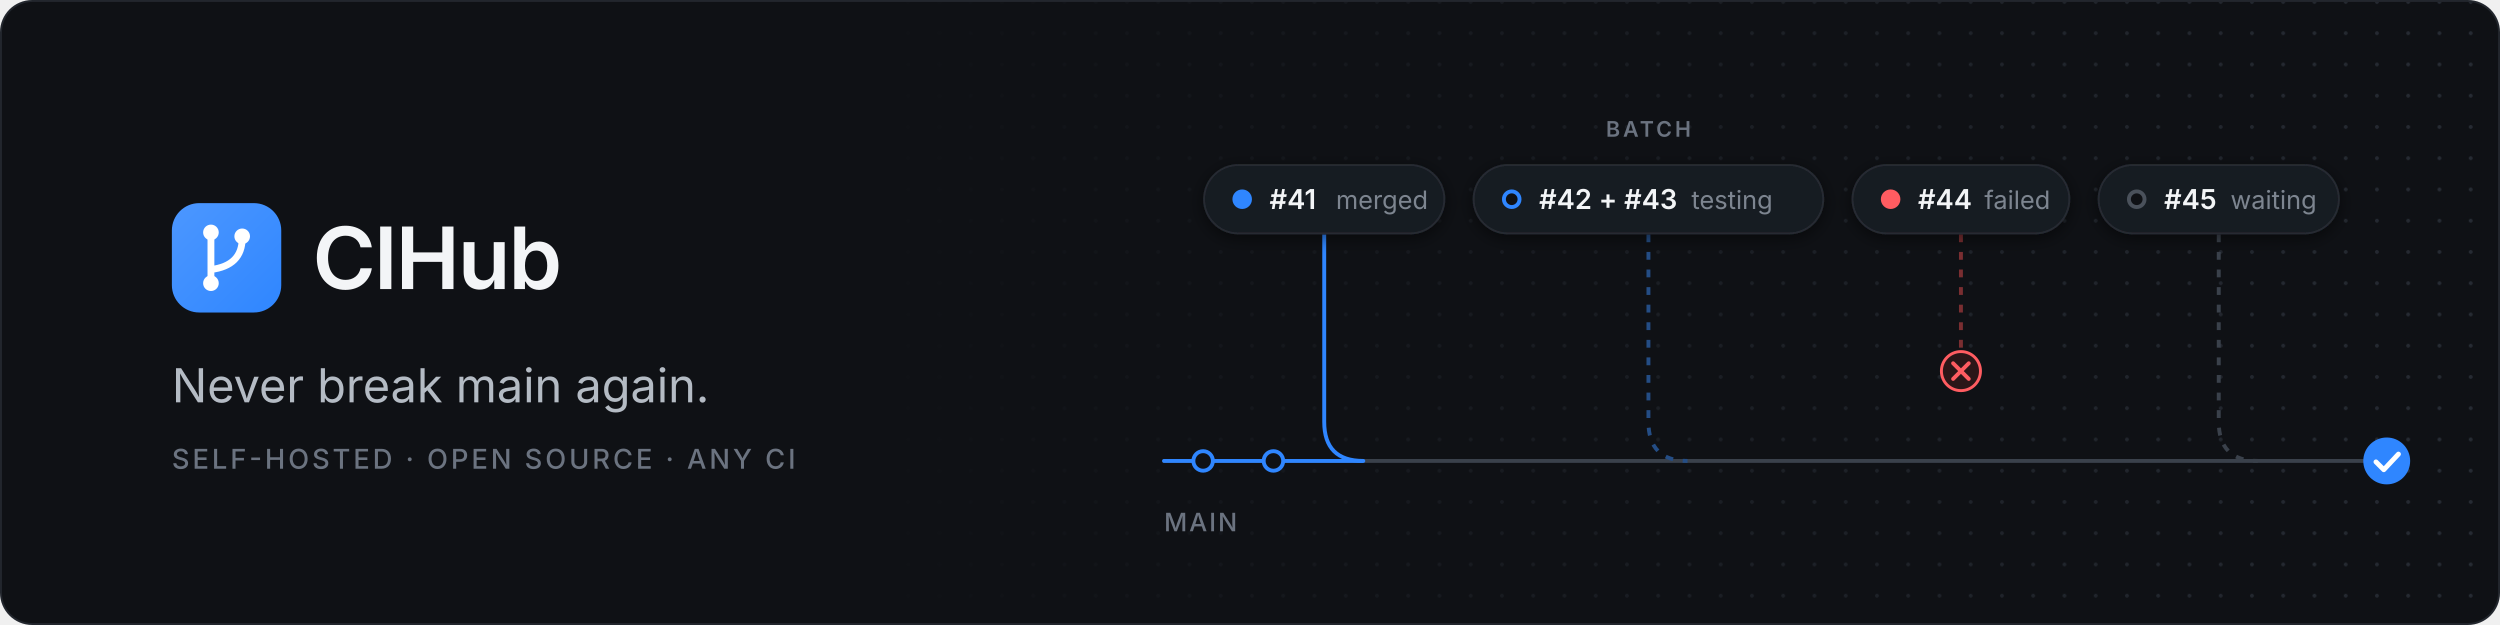
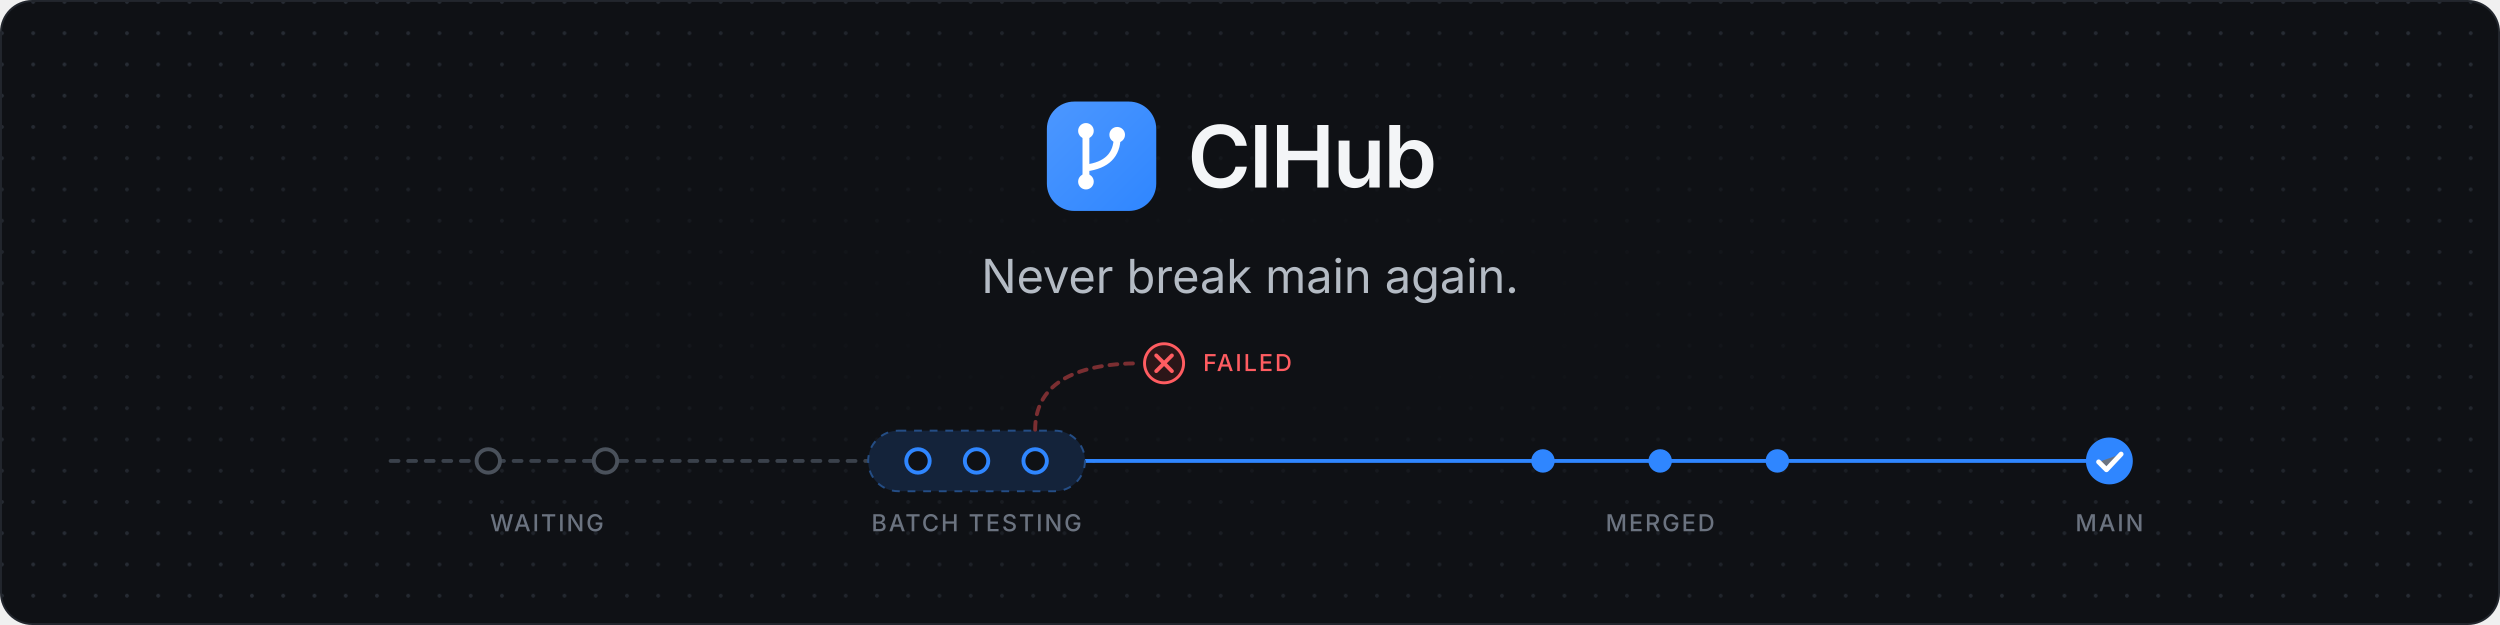
<svg xmlns="http://www.w3.org/2000/svg" width="1280" height="320" viewBox="0 0 1280 320" fill="none">
  <defs>
    <linearGradient id="mark" x1="0" y1="0" x2="1" y2="1">
      <stop offset="0" stop-color="#4C97FF" />
      <stop offset="1" stop-color="#2F86FF" />
    </linearGradient>
    <pattern id="dots" width="16" height="16" patternUnits="userSpaceOnUse">
      <circle cx="1" cy="1" r="1" fill="#262B33" />
    </pattern>
-     <linearGradient id="fade" x1="0" y1="0" x2="1" y2="0">
-       <stop offset="0.35" stop-color="#FFFFFF" stop-opacity="0" />
-       <stop offset="1" stop-color="#FFFFFF" stop-opacity="1" />
-     </linearGradient>
+     <pattern id="hatch" width="12" height="12" patternUnits="userSpaceOnUse" patternTransform="rotate(45)">
+       <rect width="4" height="12" fill="#244D85" />
+     </pattern>
+     <radialGradient id="fade" cx="0.5" cy="0.5" r="0.6">
+       <stop offset="0.2" stop-color="#FFFFFF" stop-opacity="0" />
+       <stop offset="1" stop-color="#FFFFFF" />
+     </radialGradient>
    <mask id="fade-mask">
      <rect width="1280" height="320" fill="url(#fade)" />
    </mask>
+     <clipPath id="frame">
+       <rect x="1" y="1" width="1278" height="318" rx="16" />
+     </clipPath>
    <filter id="card" x="-20%" y="-40%" width="140%" height="200%">
      <feDropShadow dx="0" dy="2" stdDeviation="4" flood-color="#000000" flood-opacity="0.5" />
+     </filter>
+     <filter id="float" x="-20%" y="-20%" width="140%" height="160%">
+       <feDropShadow dx="0" dy="12" stdDeviation="18" flood-color="#000000" flood-opacity="0.5" />
    </filter>
  </defs>
  <rect x="0.5" y="0.5" width="1279" height="319" rx="16" fill="#0F1115" stroke="#22262D" />
  <rect x="1" y="1" width="1278" height="318" rx="16" fill="url(#dots)" mask="url(#fade-mask)" />
-   <g transform="translate(88 104)">
+   <g transform="translate(536 52)">
    <rect width="56" height="56" rx="14" fill="url(#mark)" />
    <path d="M20 16 V40 M36 18 Q36 32 20 34" stroke="#FFFFFF" stroke-width="3.5" stroke-linecap="round" />
    <circle cx="20" cy="15" r="4" fill="#FFFFFF" />
    <circle cx="20" cy="41" r="4" fill="#FFFFFF" />
    <circle cx="36" cy="17" r="4" fill="#FFFFFF" />
  </g>
-   <text x="160" y="148" font-family="Inter, -apple-system, BlinkMacSystemFont, 'Segoe UI', Helvetica, Arial, sans-serif" font-size="44" font-weight="600" letter-spacing="-1" fill="#F3F5F7">CIHub</text>
-   <text x="88" y="206" font-family="Inter, -apple-system, BlinkMacSystemFont, 'Segoe UI', Helvetica, Arial, sans-serif" font-size="24" fill="#B4BBC4">Never break main again.</text>
-   <text x="88" y="240" font-family="Inter, -apple-system, BlinkMacSystemFont, 'Segoe UI', Helvetica, Arial, sans-serif" font-size="14" font-weight="500" letter-spacing="1.5" fill="#6B7380">SELF-HOSTED · OPEN SOURCE · ANY CI</text>
-   <g font-family="Inter, -apple-system, BlinkMacSystemFont, 'Segoe UI', Helvetica, Arial, sans-serif">
-     <path d="M596 236 H1222" stroke="#3A414B" stroke-width="2" stroke-linecap="round" />
-     <path d="M596 236 H698" stroke="#2F86FF" stroke-width="2" stroke-linecap="round" />
-     <circle cx="616" cy="236" r="5" fill="#0F1115" stroke="#2F86FF" stroke-width="2" />
-     <circle cx="652" cy="236" r="5" fill="#0F1115" stroke="#2F86FF" stroke-width="2" />
-     <path d="M678 120 V216 Q678 236 698 236" stroke="#2F86FF" stroke-width="2" />
-     <path d="M844 120 V216 Q844 236 864 236" stroke="#244D85" stroke-width="2" stroke-dasharray="4 5" />
-     <path d="M1004 120 V178" stroke="#7A2E31" stroke-width="2" stroke-dasharray="4 5" />
-     <path d="M1136 120 V216 Q1136 236 1156 236" stroke="#3A414B" stroke-width="2" stroke-dasharray="4 5" />
-     <g filter="url(#card)" fill="#161A20" stroke="#262B33">
-       <rect x="616.5" y="84.5" width="123" height="35" rx="17.5" />
-       <rect x="754.5" y="84.5" width="179" height="35" rx="17.5" />
-       <rect x="948.5" y="84.5" width="111" height="35" rx="17.5" />
-       <rect x="1074.5" y="84.5" width="123" height="35" rx="17.5" />
-     </g>
-     <circle cx="636" cy="102" r="5" fill="#2F86FF" />
-     <text x="650" y="107" font-size="14" font-weight="600" fill="#F3F5F7">#41</text>
-     <text x="684" y="107" font-size="13" fill="#7D8590">merged</text>
-     <text x="844" y="70" font-size="11" font-weight="600" letter-spacing="1.5" text-anchor="middle" fill="#6B7380">BATCH</text>
-     <circle cx="774" cy="102" r="4" fill="#0F1115" stroke="#2F86FF" stroke-width="2" />
-     <text x="788" y="107" font-size="14" font-weight="600" fill="#F3F5F7">#42 + #43</text>
-     <text x="866" y="107" font-size="13" fill="#7D8590">testing</text>
-     <circle cx="968" cy="102" r="5" fill="#FF5C61" />
-     <text x="982" y="107" font-size="14" font-weight="600" fill="#F3F5F7">#44</text>
-     <text x="1016" y="107" font-size="13" fill="#7D8590">failed</text>
-     <circle cx="1004" cy="190" r="10" fill="#2B1618" stroke="#FF5C61" stroke-width="1.5" />
-     <path d="M1000 186 L1008 194 M1008 186 L1000 194" stroke="#FF5C61" stroke-width="2" stroke-linecap="round" />
-     <circle cx="1094" cy="102" r="4" fill="#0F1115" stroke="#4A515B" stroke-width="2" />
-     <text x="1108" y="107" font-size="14" font-weight="600" fill="#F3F5F7">#45</text>
-     <text x="1142" y="107" font-size="13" fill="#7D8590">waiting</text>
-     <circle cx="1222" cy="236" r="12" fill="#2F86FF" />
-     <path d="M1216.5 236.5 L1220.5 240.5 L1228 232.5" stroke="#FFFFFF" stroke-width="2.5" stroke-linecap="round" stroke-linejoin="round" />
-     <text x="596" y="272" font-size="13" font-weight="500" letter-spacing="1" fill="#6B7380">MAIN</text>
+   <text x="608" y="96" font-family="Inter, -apple-system, BlinkMacSystemFont, 'Segoe UI', Helvetica, Arial, sans-serif" font-size="44" font-weight="600" letter-spacing="-1" fill="#F3F5F7">CIHub</text>
+   <text x="640" y="150" font-family="Inter, -apple-system, BlinkMacSystemFont, 'Segoe UI', Helvetica, Arial, sans-serif" font-size="24" text-anchor="middle" fill="#B4BBC4">Never break main again.</text>
+   <g font-family="Inter, -apple-system, BlinkMacSystemFont, 'Segoe UI', Helvetica, Arial, sans-serif" font-size="12" font-weight="500" letter-spacing="1" fill="#6B7380" text-anchor="middle">
+     <path d="M200 236 H560" stroke="#3A414B" stroke-width="2" stroke-linecap="round" stroke-dasharray="4 5" />
+     <path d="M556 236 H1080" stroke="#2F86FF" stroke-width="2" stroke-linecap="round" />
+     <circle cx="250" cy="236" r="6" fill="#0F1115" stroke="#4A515B" stroke-width="2" />
+     <circle cx="310" cy="236" r="6" fill="#0F1115" stroke="#4A515B" stroke-width="2" />
+     <text x="280" y="272">WAITING</text>
+     <rect x="444.5" y="220.5" width="111" height="31" rx="15.5" fill="#14233A" stroke="#244D85" stroke-dasharray="4 4" />
+     <circle cx="470" cy="236" r="6" fill="#0F1115" stroke="#2F86FF" stroke-width="2" />
+     <circle cx="500" cy="236" r="6" fill="#0F1115" stroke="#2F86FF" stroke-width="2" />
+     <circle cx="530" cy="236" r="6" fill="#0F1115" stroke="#2F86FF" stroke-width="2" />
+     <text x="500" y="272">BATCH TESTING</text>
+     <path d="M530 220 C530 198 548 186 584 186" stroke="#7A2E31" stroke-width="2" stroke-dasharray="4 4" stroke-linecap="round" fill="none" />
+     <circle cx="596" cy="186" r="10" fill="#2B1618" stroke="#FF5C61" stroke-width="1.5" />
+     <path d="M592 182 L600 190 M600 182 L592 190" stroke="#FF5C61" stroke-width="2" stroke-linecap="round" />
+     <text x="616" y="190" text-anchor="start" fill="#FF5C61">FAILED</text>
+     <circle cx="790" cy="236" r="6" fill="#2F86FF" />
+     <circle cx="850" cy="236" r="6" fill="#2F86FF" />
+     <circle cx="910" cy="236" r="6" fill="#2F86FF" />
+     <text x="850" y="272">MERGED</text>
+     <circle cx="1080" cy="236" r="12" fill="#2F86FF" />
+     <path d="M1074.5 236.5 L1078.5 240.5 L1086 232.5" stroke="#FFFFFF" stroke-width="2.5" stroke-linecap="round" stroke-linejoin="round" />
+     <text x="1080" y="272">MAIN</text>
  </g>
</svg>
